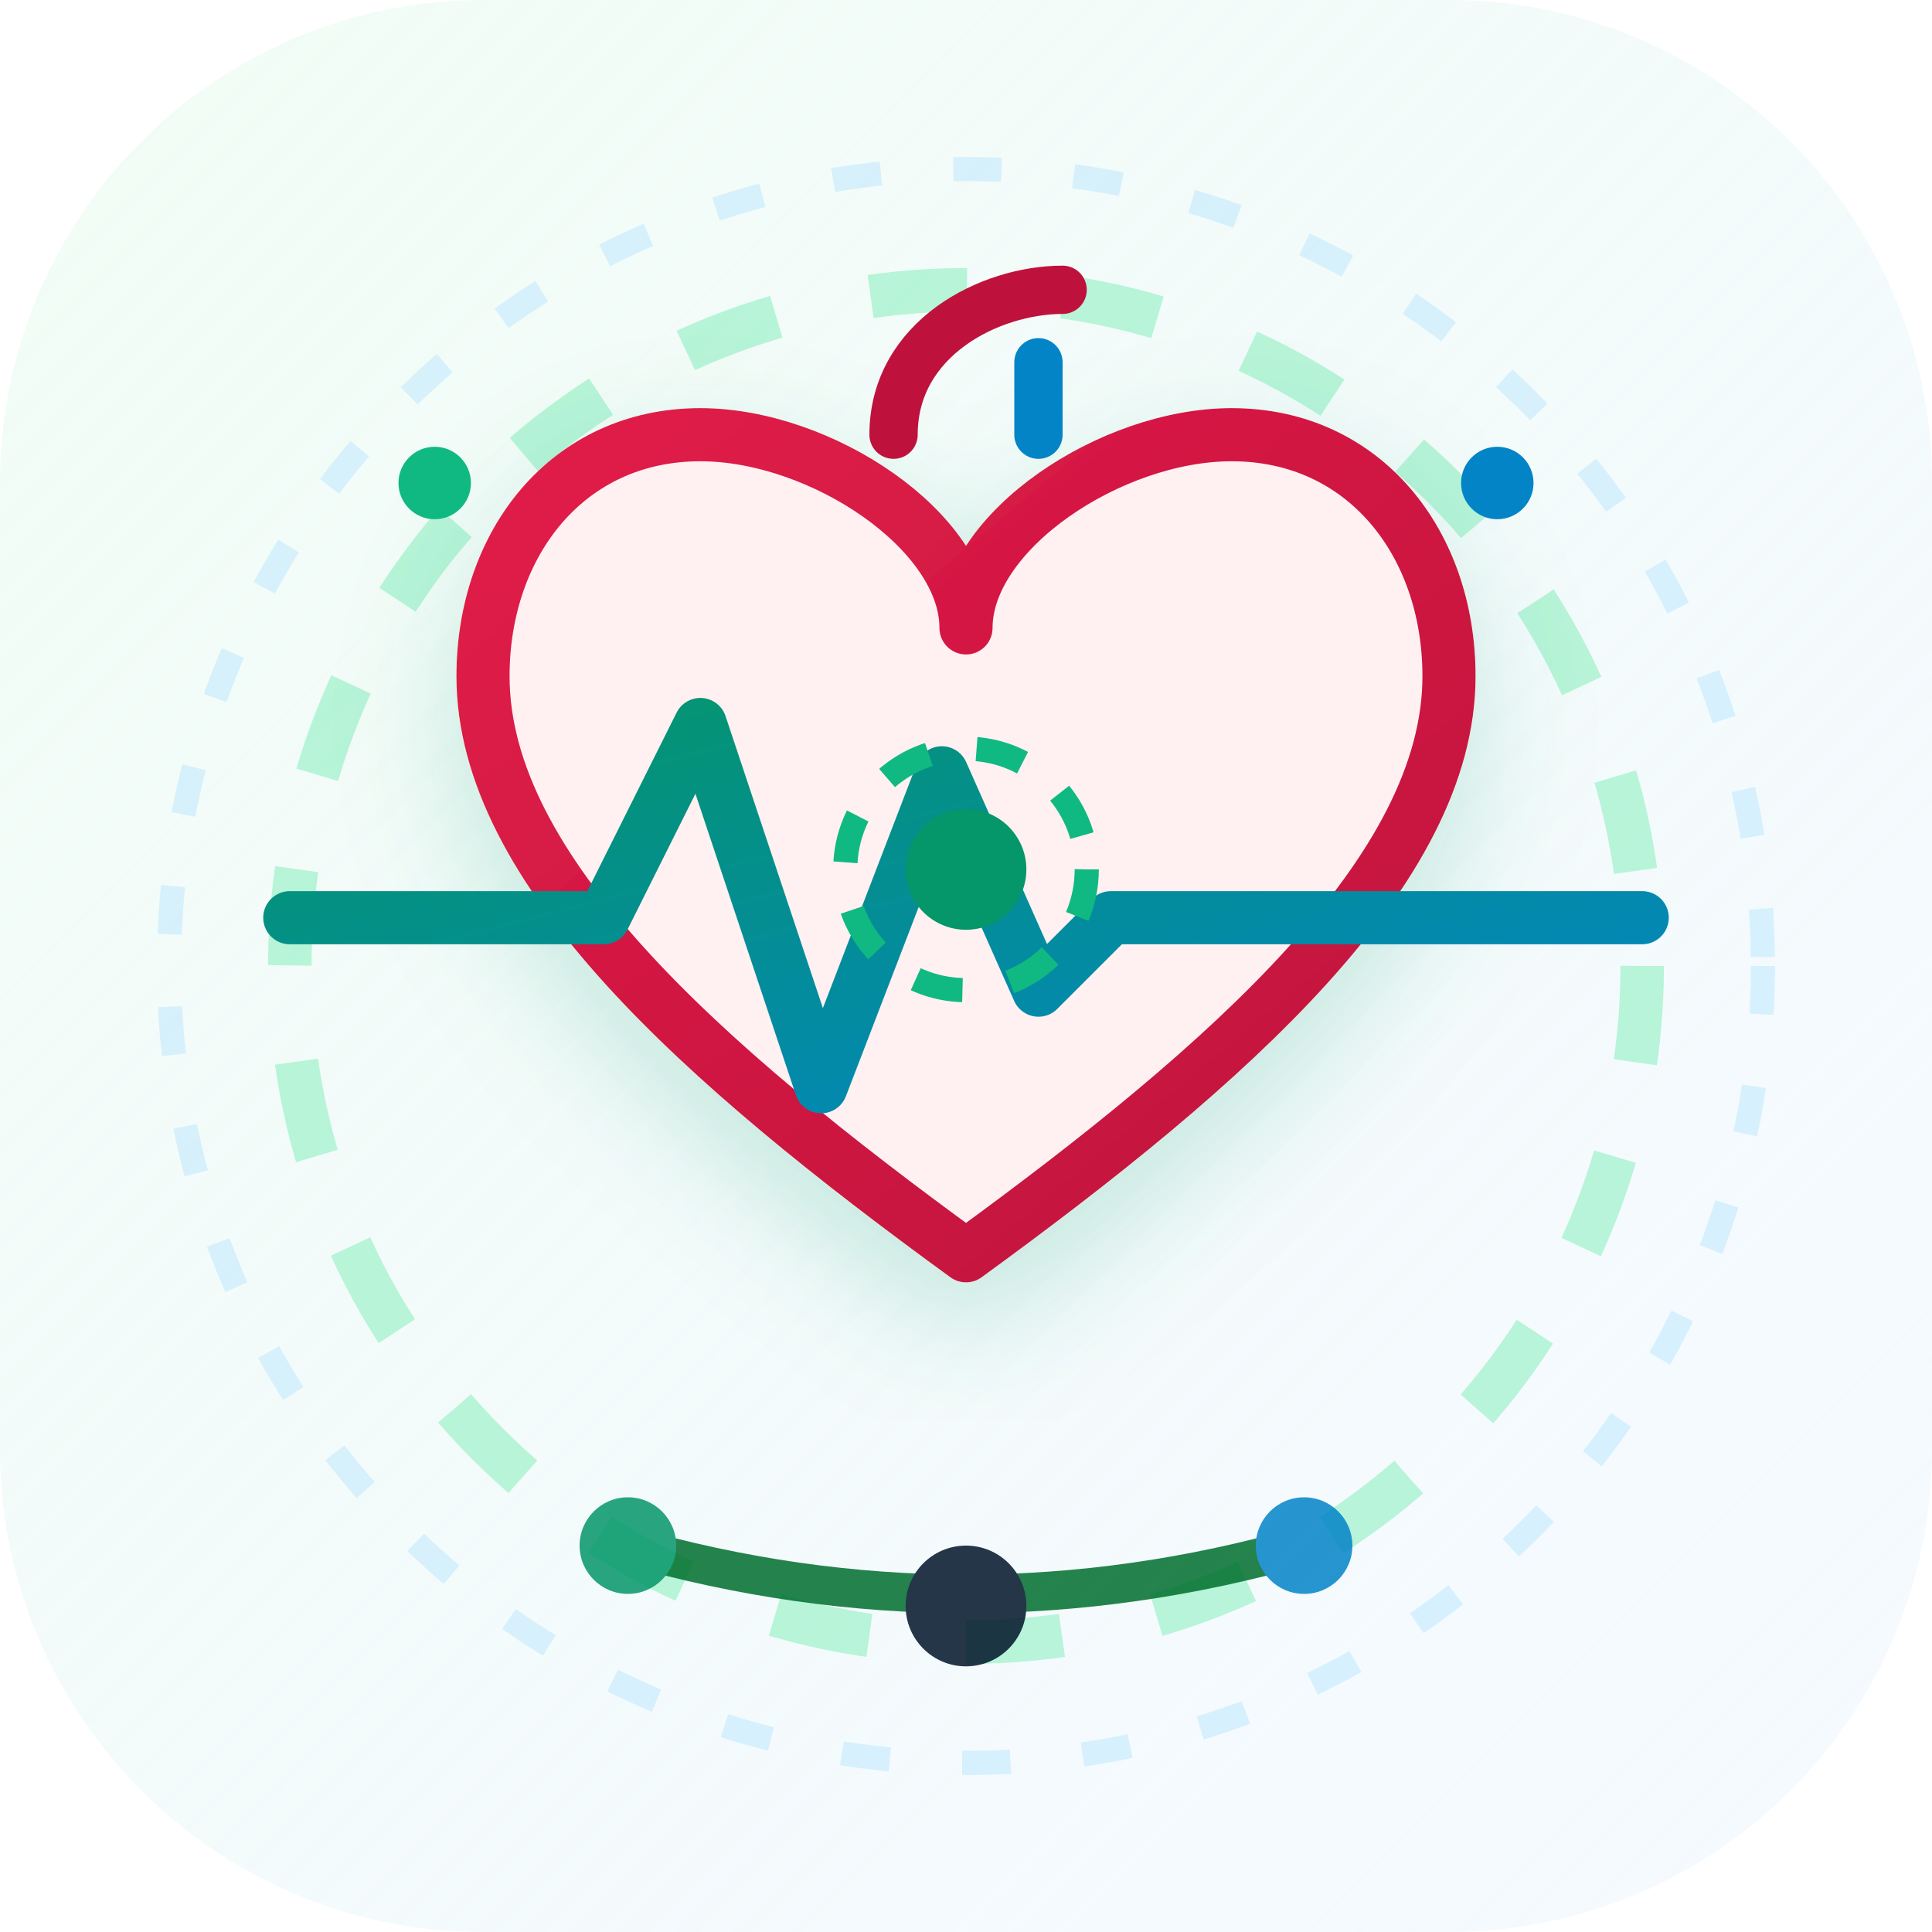
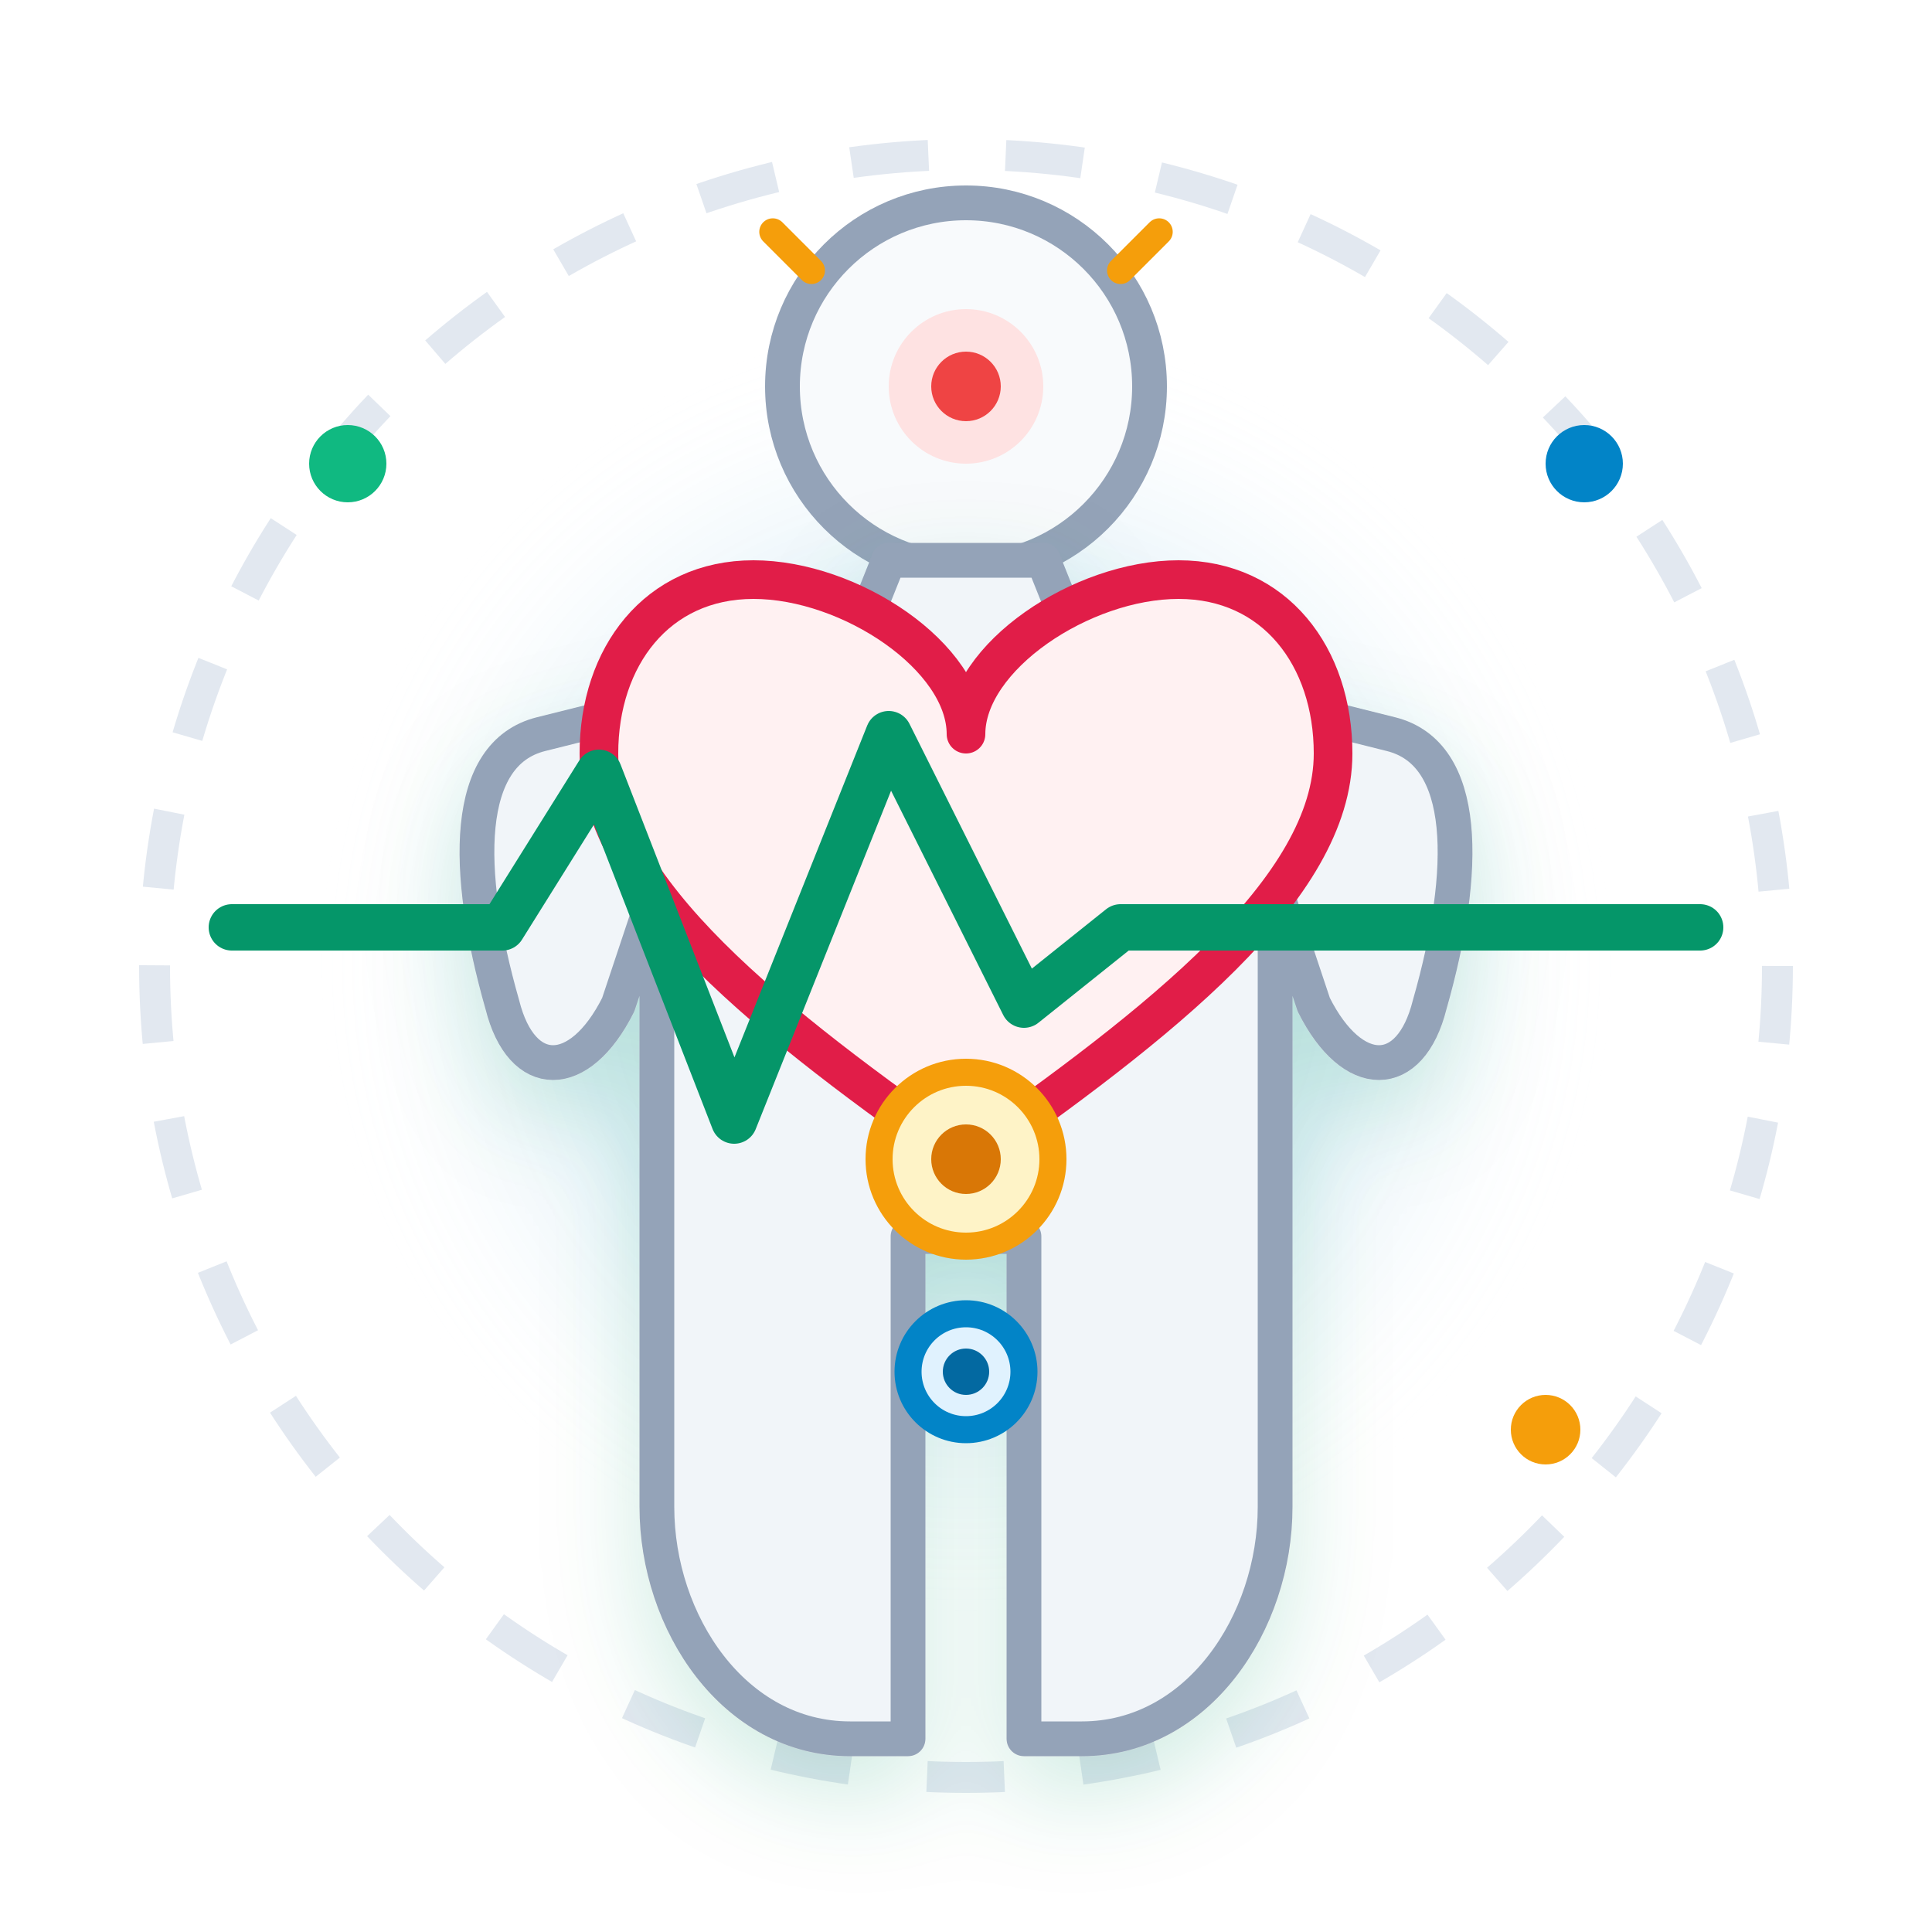
- <svg xmlns="http://www.w3.org/2000/svg" viewBox="0 0 80 80" fill="none">
+ <svg xmlns="http://www.w3.org/2000/svg" viewBox="0 0 100 100" fill="none">
  <defs>
-     <linearGradient id="cr-bg" x1="0%" y1="0%" x2="100%" y2="100%">
-       <stop offset="0%" stop-color="#f0fdf4" stop-opacity="0.9" />
-       <stop offset="100%" stop-color="#eff6ff" stop-opacity="0.6" />
-     </linearGradient>
-     <linearGradient id="cr-pulse" x1="0%" y1="0%" x2="100%" y2="100%">
-       <stop offset="0%" stop-color="#059669" />
-       <stop offset="100%" stop-color="#0284c7" />
-     </linearGradient>
-     <linearGradient id="cr-heart" x1="0%" y1="0%" x2="100%" y2="100%">
-       <stop offset="0%" stop-color="#e11d48" />
-       <stop offset="100%" stop-color="#be123c" />
-     </linearGradient>
-     <filter id="cr-shadow" x="-20%" y="-20%" width="140%" height="140%">
-       <feDropShadow dx="0" dy="2" stdDeviation="2.5" flood-color="#059669" flood-opacity="0.2" />
+     <radialGradient id="cr-vital-aura" cx="50%" cy="50%" r="50%">
+       <stop offset="0%" stop-color="#059669" stop-opacity="0.2" />
+       <stop offset="60%" stop-color="#0284c7" stop-opacity="0.1" />
+       <stop offset="100%" stop-color="#ffffff" stop-opacity="0" />
+     </radialGradient>
+     <filter id="cr-shadow" x="-15%" y="-15%" width="130%" height="130%">
+       <feDropShadow dx="0" dy="2" stdDeviation="2.5" flood-color="#059669" flood-opacity="0.18" />
    </filter>
  </defs>
-   <rect width="80" height="80" rx="20" fill="url(#cr-bg)" />
-   <circle cx="40" cy="40" r="28" stroke="#a7f3d0" stroke-width="1.8" stroke-dasharray="4 4" opacity="0.8" />
-   <circle cx="40" cy="40" r="33" stroke="#bae6fd" stroke-width="1" stroke-dasharray="2 3" opacity="0.5" />
-   <g transform="translate(0, -2)">
-     <path d="M40 28 C 40 24, 34 20, 29 20 C 23.5 20, 20 24.5, 20 30 C 20 38, 29 46, 40 54 C 51 46, 60 38, 60 30 C 60 24.5, 56.5 20, 51 20 C 46 20, 40 24, 40 28 Z" fill="#fff1f2" stroke="url(#cr-heart)" stroke-width="2.2" stroke-linejoin="round" filter="url(#cr-shadow)" />
-     <path d="M37 20 C 37 16, 41 14, 44 14" stroke="#be123c" stroke-width="2" stroke-linecap="round" />
-     <path d="M43 20 L 43 17" stroke="#0284c7" stroke-width="2" stroke-linecap="round" />
-     <path d="M12 40 L 25 40 L 29 32 L 34 47 L 39 34 L 43 43 L 46 40 L 68 40" stroke="url(#cr-pulse)" stroke-width="2.2" stroke-linecap="round" stroke-linejoin="round" />
-     <circle cx="40" cy="38" r="2.5" fill="#059669" />
-     <circle cx="40" cy="38" r="5" stroke="#10b981" stroke-width="1" stroke-dasharray="2 2" />
+   <circle cx="50" cy="50" r="42" stroke="#e2e8f0" stroke-width="1.6" stroke-dasharray="4 4" />
+   <circle cx="50" cy="50" r="34" fill="url(#cr-vital-aura)" />
+   <g transform="translate(0, 2)">
+     <circle cx="50" cy="18" r="9.5" fill="#f8fafc" stroke="#94a3b8" stroke-width="1.8" />
+     <circle cx="50" cy="18" r="4" fill="#fee2e2" />
+     <circle cx="50" cy="18" r="1.8" fill="#ef4444" />
+     <path d="M42 12 L 40 10 M 58 12 L 60 10" stroke="#f59e0b" stroke-width="1.4" stroke-linecap="round" />
+     <path d="M46 27 L 44 32 L 28 36 C 24 37, 24 43, 26 50 C 27 54, 30 54, 32 50 L 34 44 L 34 76 C 34 82, 38 88, 44 88 L 47 88 L 47 62 L 53 62 L 53 88 L 56 88 C 62 88, 66 82, 66 76 L 66 44 L 68 50 C 70 54, 73 54, 74 50 C 76 43, 76 37, 72 36 L 56 32 L 54 27 Z" fill="#f1f5f9" stroke="#94a3b8" stroke-width="1.8" stroke-linejoin="round" filter="url(#cr-shadow)" />
+     <path d="M50 36 C 50 32, 44 28, 39 28 C 34 28, 31 32, 31 37 C 31 44, 40 51, 50 58 C 60 51, 69 44, 69 37 C 69 32, 66 28, 61 28 C 56 28, 50 32, 50 36 Z" fill="#fff1f2" stroke="#e11d48" stroke-width="2" stroke-linejoin="round" />
+     <path d="M12 46 L 26 46 L 31 38 L 38 56 L 46 36 L 53 50 L 58 46 L 88 46" stroke="#059669" stroke-width="2.4" stroke-linecap="round" stroke-linejoin="round" />
+     <circle cx="50" cy="58" r="4.5" fill="#fef3c7" stroke="#f59e0b" stroke-width="1.4" />
+     <circle cx="50" cy="58" r="1.8" fill="#d97706" />
+     <circle cx="50" cy="69" r="3" fill="#e0f2fe" stroke="#0284c7" stroke-width="1.4" />
+     <circle cx="50" cy="69" r="1.2" fill="#0369a1" />
  </g>
-   <g transform="translate(0, 8)" opacity="0.85">
-     <path d="M26 56 Q 40 60 54 56" stroke="#006e2d" stroke-width="1.6" stroke-linecap="round" />
-     <circle cx="26" cy="56" r="2" fill="#059669" />
-     <circle cx="54" cy="56" r="2" fill="#0284c7" />
-     <circle cx="40" cy="58.5" r="2.5" fill="#001428" />
-   </g>
-   <circle cx="18" cy="20" r="1.5" fill="#10b981" />
-   <circle cx="62" cy="20" r="1.5" fill="#0284c7" />
+   <circle cx="18" cy="24" r="2" fill="#10b981" />
+   <circle cx="82" cy="24" r="2" fill="#0284c7" />
+   <circle cx="80" cy="74" r="1.8" fill="#f59e0b" />
</svg>
